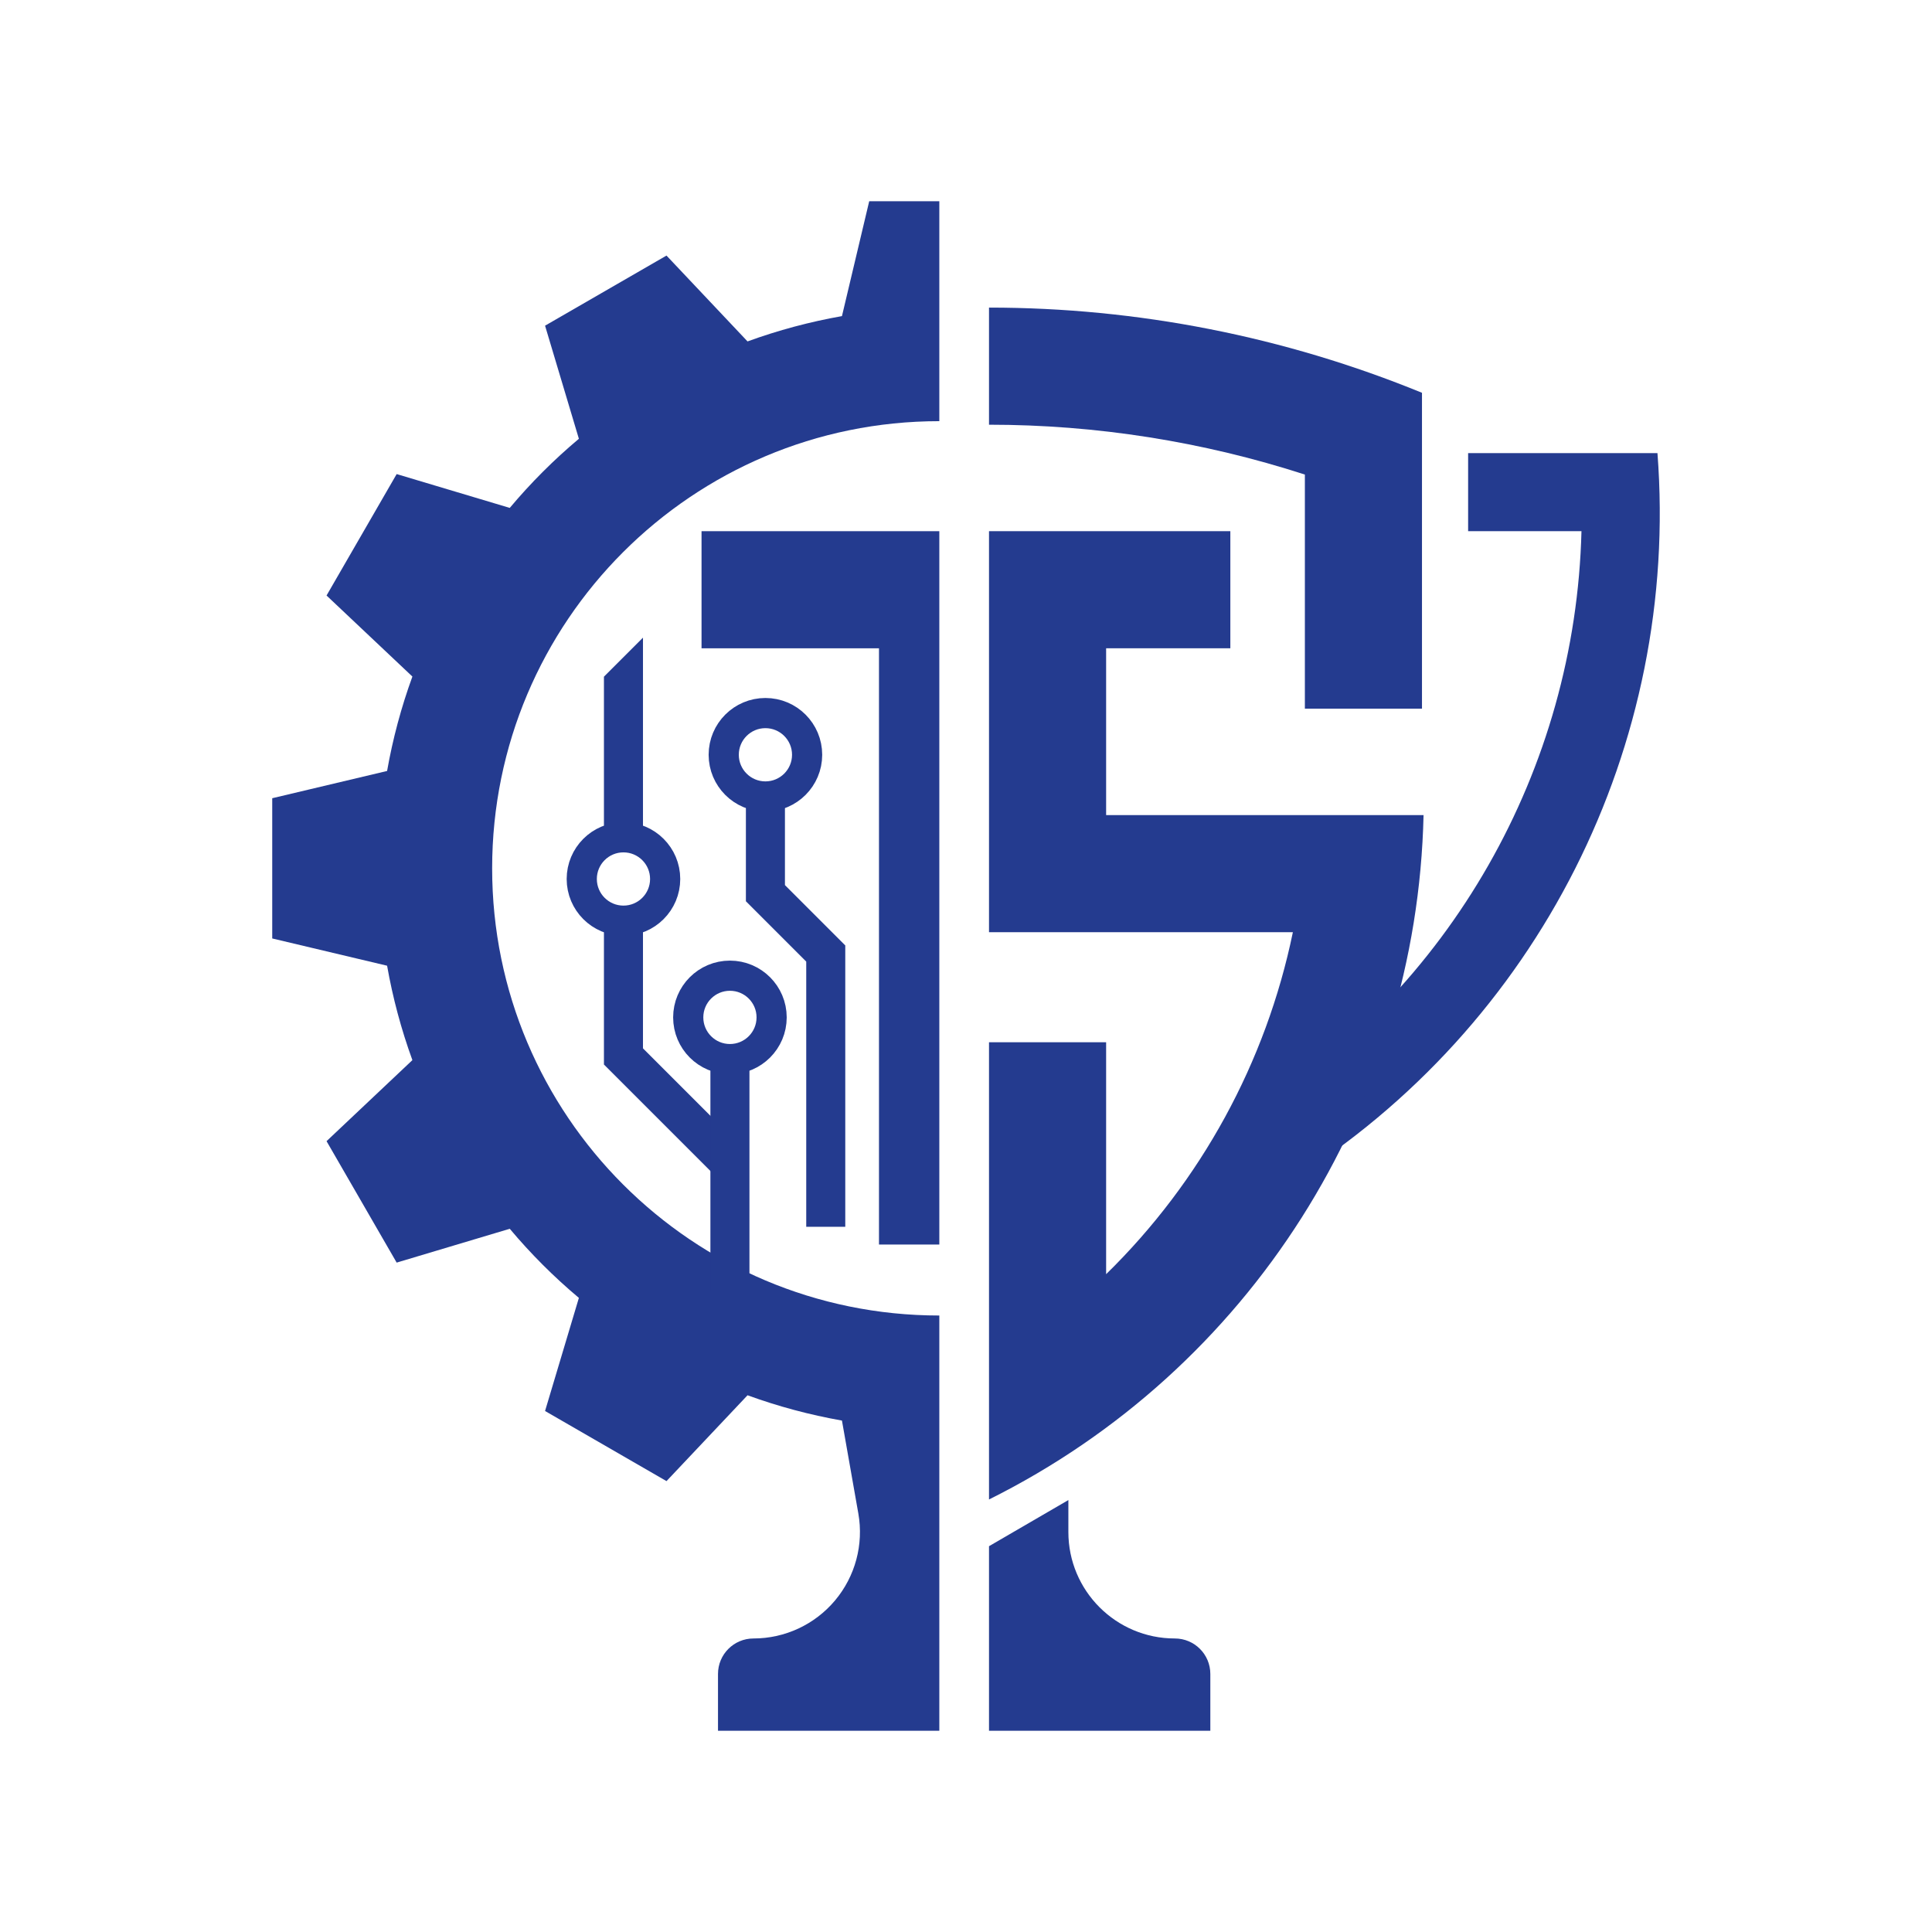
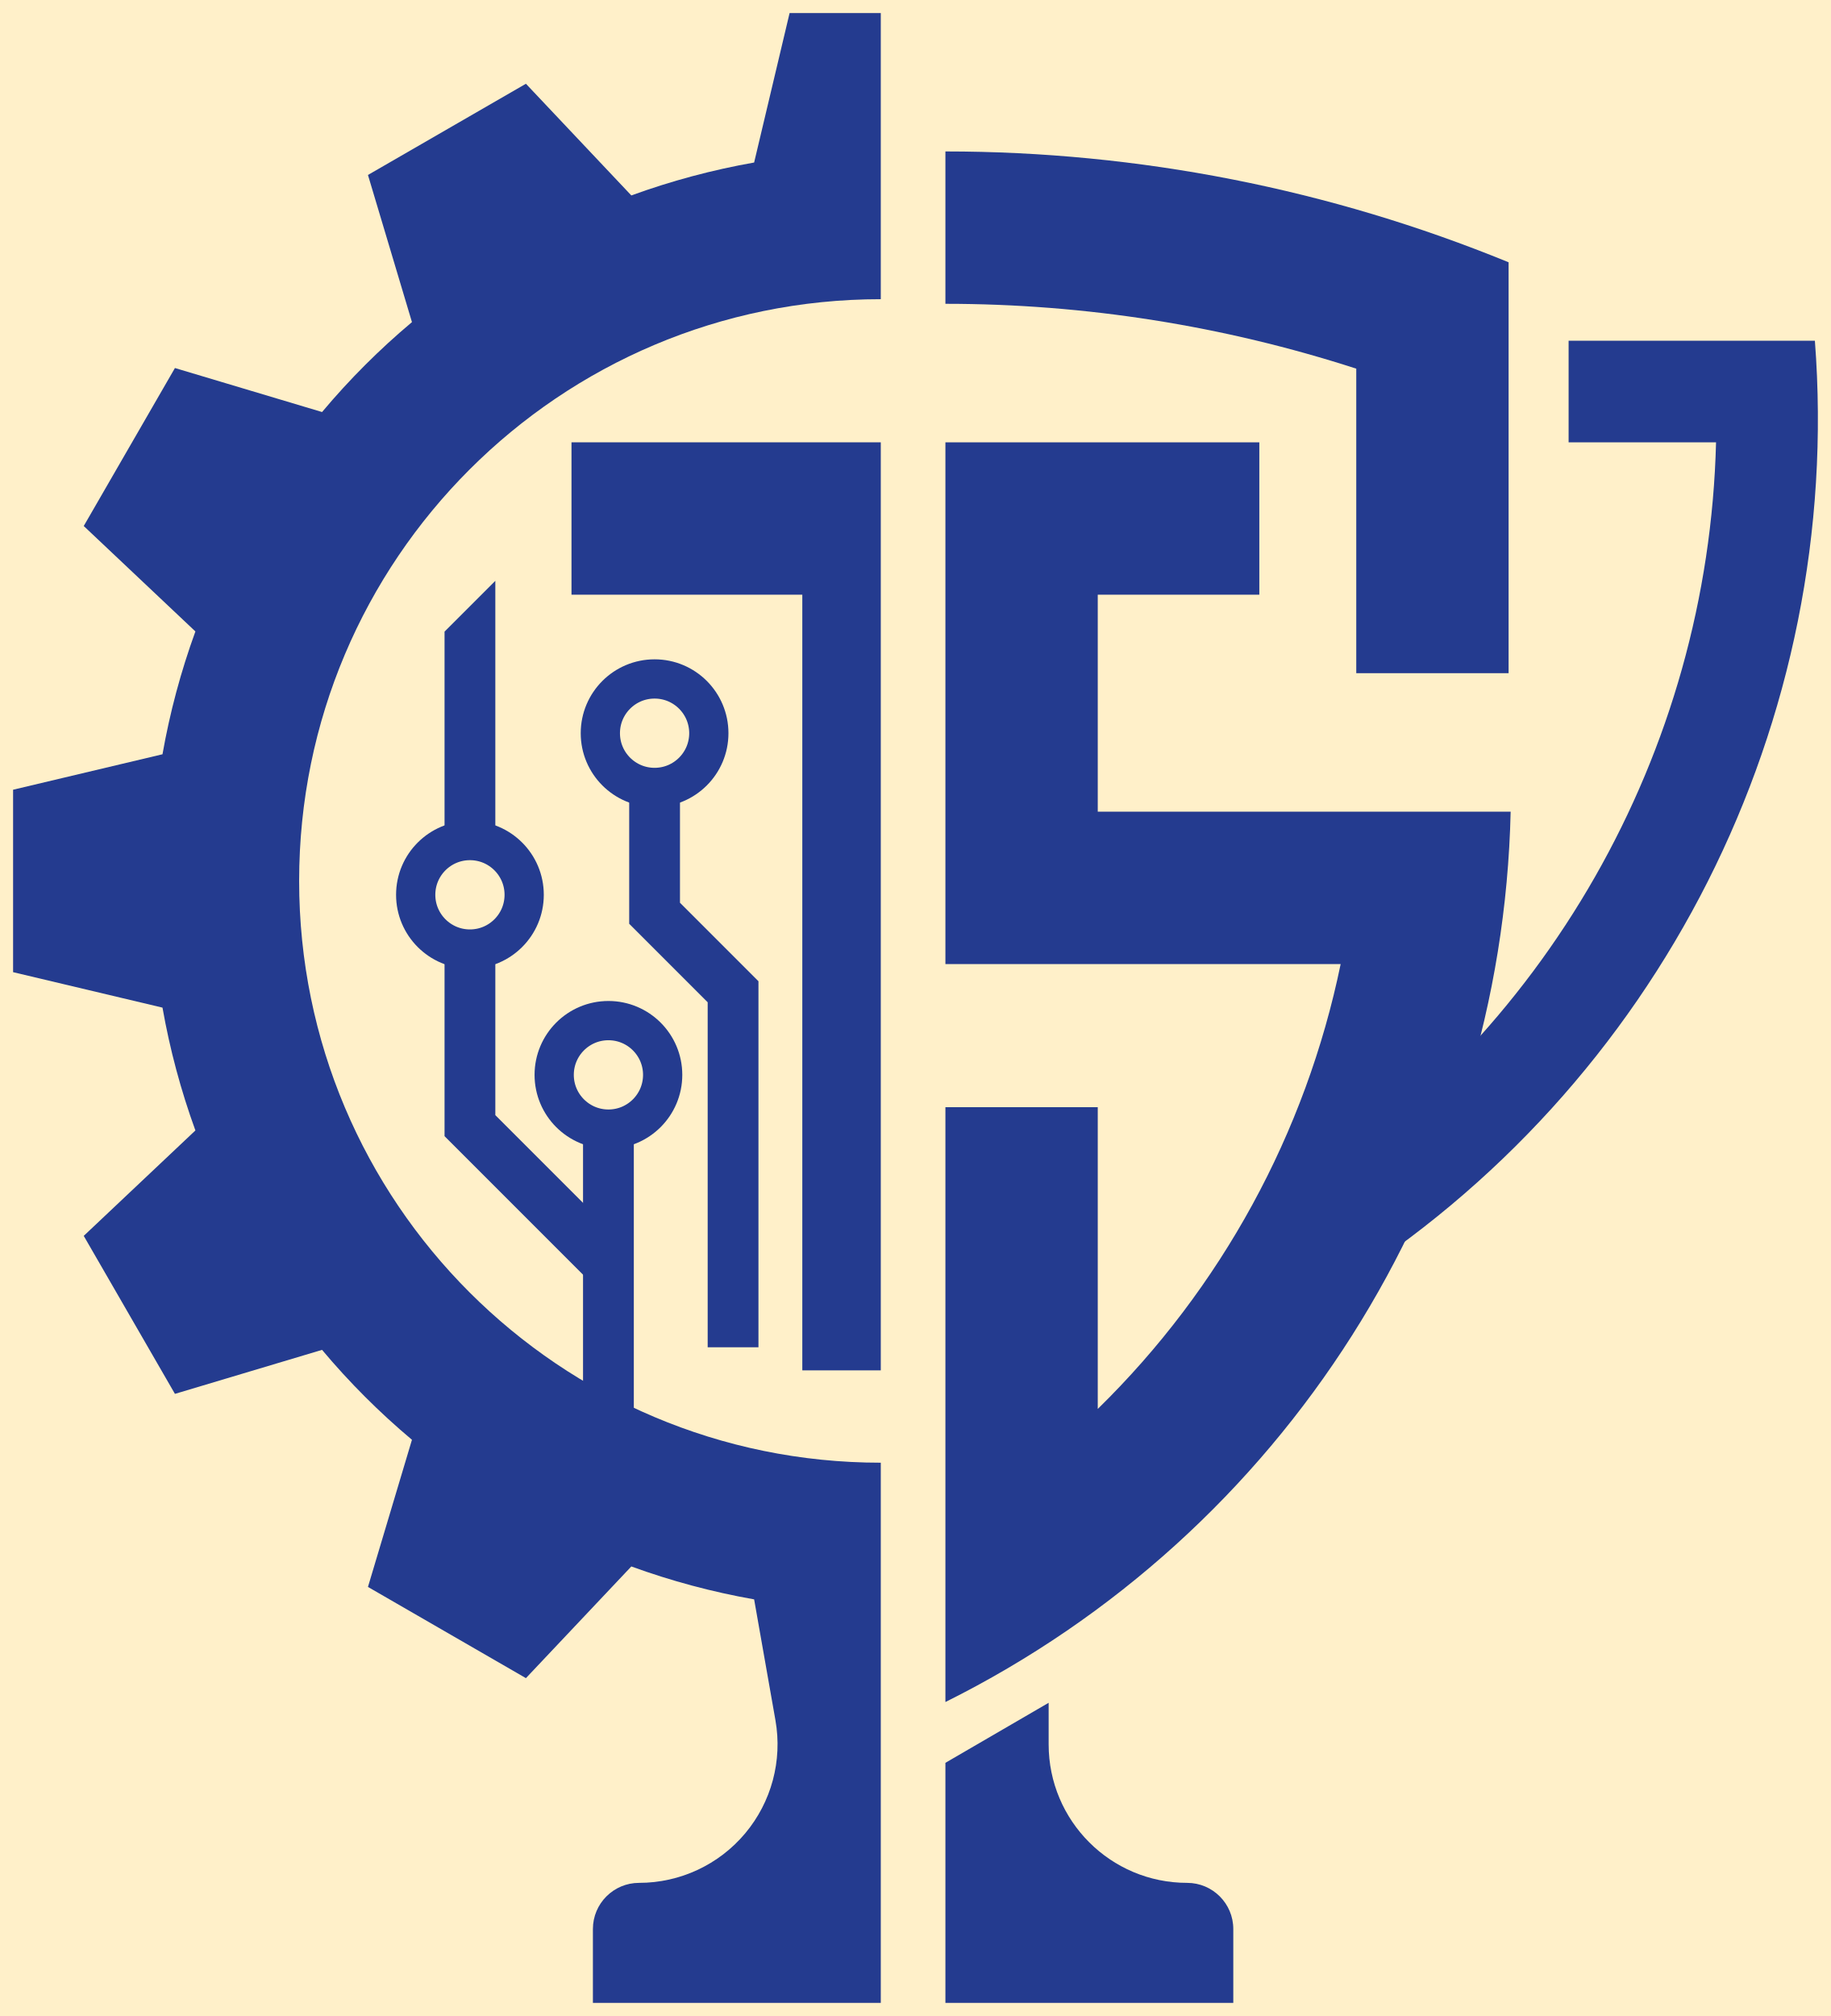
- <svg xmlns="http://www.w3.org/2000/svg" width="768" height="768" viewBox="0 0 768 768" role="img" aria-labelledby="artwork-title artwork-description">
+ <svg xmlns="http://www.w3.org/2000/svg" width="559.568" height="616" viewBox="104.216 76 559.568 616" role="img" aria-labelledby="artwork-title artwork-description">
+   <rect id="background" x="0" y="0" width="768" height="768" fill="#FFF0C9" />
  <g id="artwork" fill="#243B8F" color="#243B8F" transform="matrix(1.410789 0 0 1.410789 -609.9256 -21.62673)">
    <g id="emblem">
      <path id="gear-and-left-base" d="M697 72.035 L677.244 72.035 L669.564 104.4 A158 158 0 0 0 642.961 111.529 L620.127 87.34 L585.909 107.096 L595.44 138.965 A158 158 0 0 0 575.965 158.44 L544.096 148.909 L524.34 183.127 L548.529 205.961 A158 158 0 0 0 541.4 232.564 L509.035 240.244 L509.035 279.756 L541.4 287.436 A158 158 0 0 0 548.529 314.039 L524.34 336.873 L544.096 371.091 L575.965 361.56 A158 158 0 0 0 595.44 381.035 L585.909 412.904 L620.127 432.66 L642.961 408.471 A158 158 0 0 0 669.564 415.6 L674.182 441.791 A30 30 0 0 1 644.638 477 A10 10 0 0 0 634.638 487 V503 H697 V386 A126 126 0 0 1 697 134 Z" />
      <path id="letter-T-in-emblem" d="M630 165 H697 V366 H680 V198 H630 Z" />
      <g id="circuit-traces" fill="none" stroke="currentColor" stroke-width="11" stroke-linecap="butt" stroke-linejoin="miter">
        <path id="trace-left-and-branch" d="M608 274 V313 L638 343" />
        <path id="trace-bottom" d="M638 313 V379" />
        <path id="trace-upper" d="M648 239 V267 L665 284 V361" />
      </g>
      <path id="trace-left-top" d="M602.5 206 L613.5 195 V252 H602.5 Z" />
      <g id="circuit-nodes" fill="none" stroke="currentColor" stroke-width="8.5">
        <circle id="node-left" cx="608" cy="263" r="11.75" />
        <circle id="node-upper" cx="648" cy="228" r="11.75" />
        <circle id="node-bottom" cx="638" cy="302" r="11.75" />
      </g>
      <g id="shield-and-right-base">
        <path id="shield-top-band" d="M711 102 A322 322 0 0 1 833 126.007 V215 H800 V149.046 A289 289 0 0 0 711 135 Z" />
        <path id="trophy-handle" d="M846 143 H899.348 A222 222 0 0 1 795.642 348.267 L783.984 329.61 A200 200 0 0 0 877.938 165 H846 Z" />
        <path id="letter-S-in-emblem" d="M711 165 H779 V198 H744 V245 H833.443 A221 221 0 0 1 711 437.835 V309 H744 V374.357 A188 188 0 0 0 796.62 278 H711 Z" />
        <path id="right-base" d="M711 451 L733.362 438 V447 A30 30 0 0 0 763.362 477 A10 10 0 0 1 773.362 487 V503 H711 Z" />
      </g>
    </g>
  </g>
</svg>
